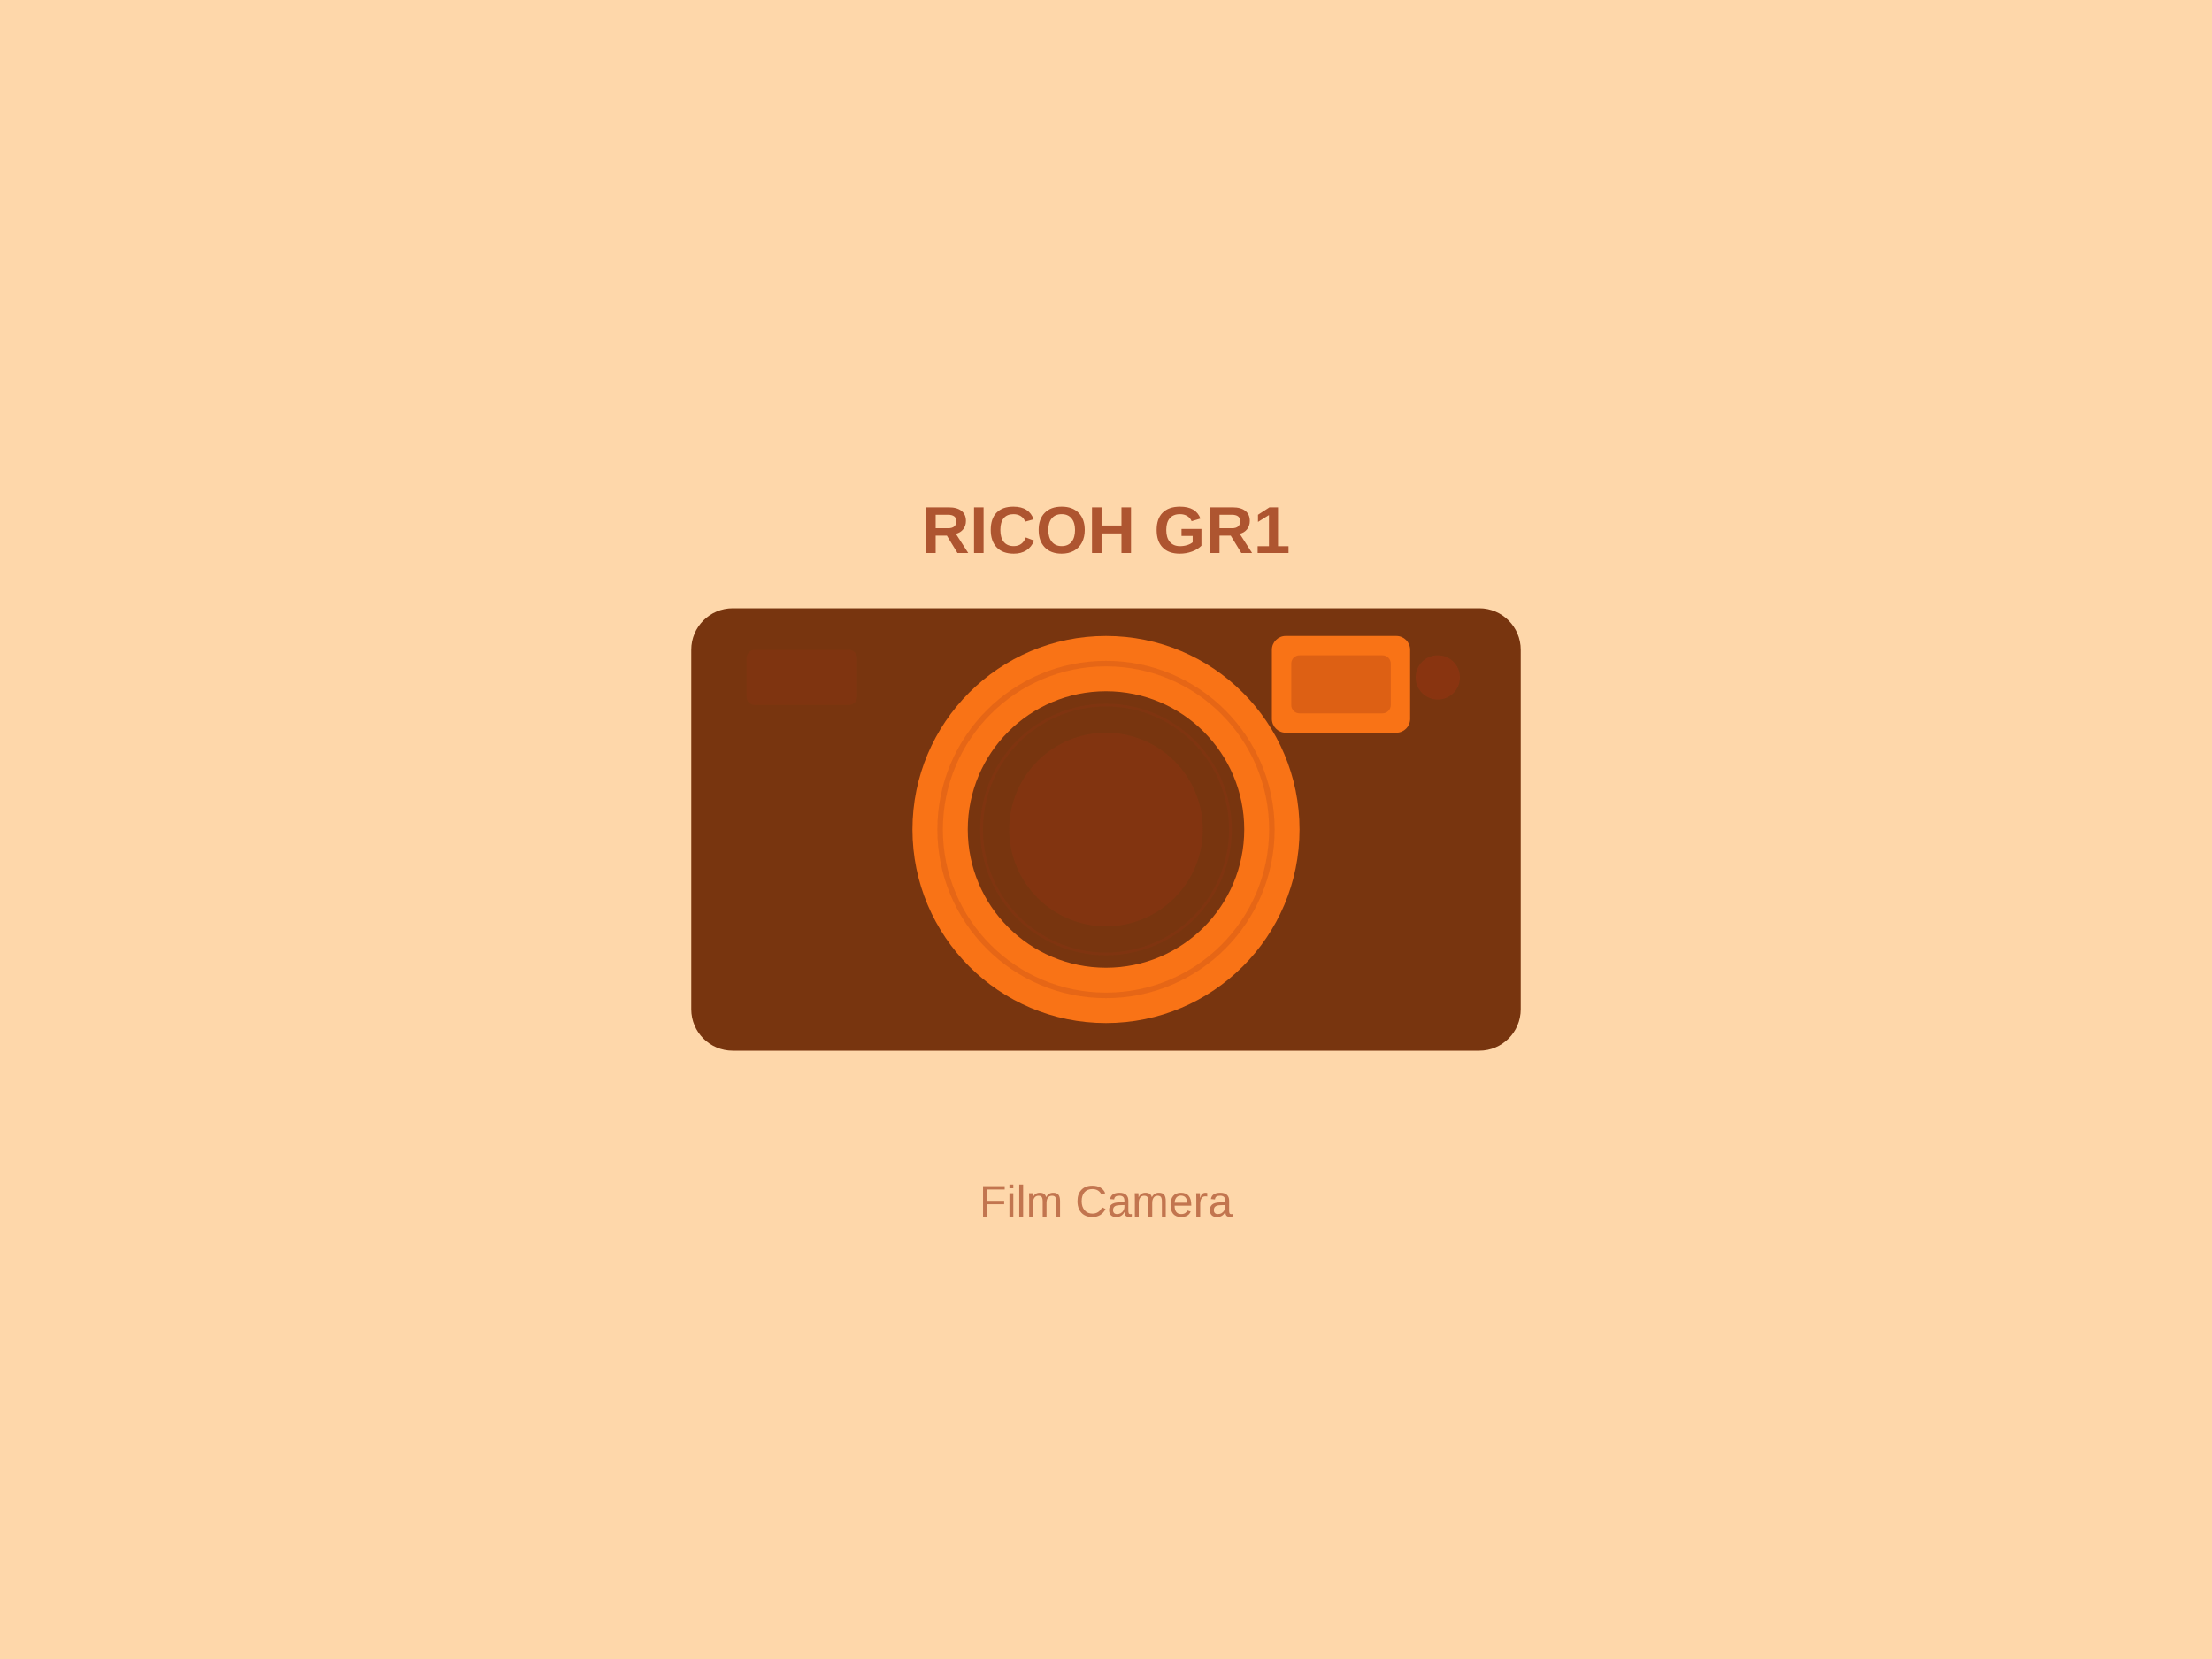
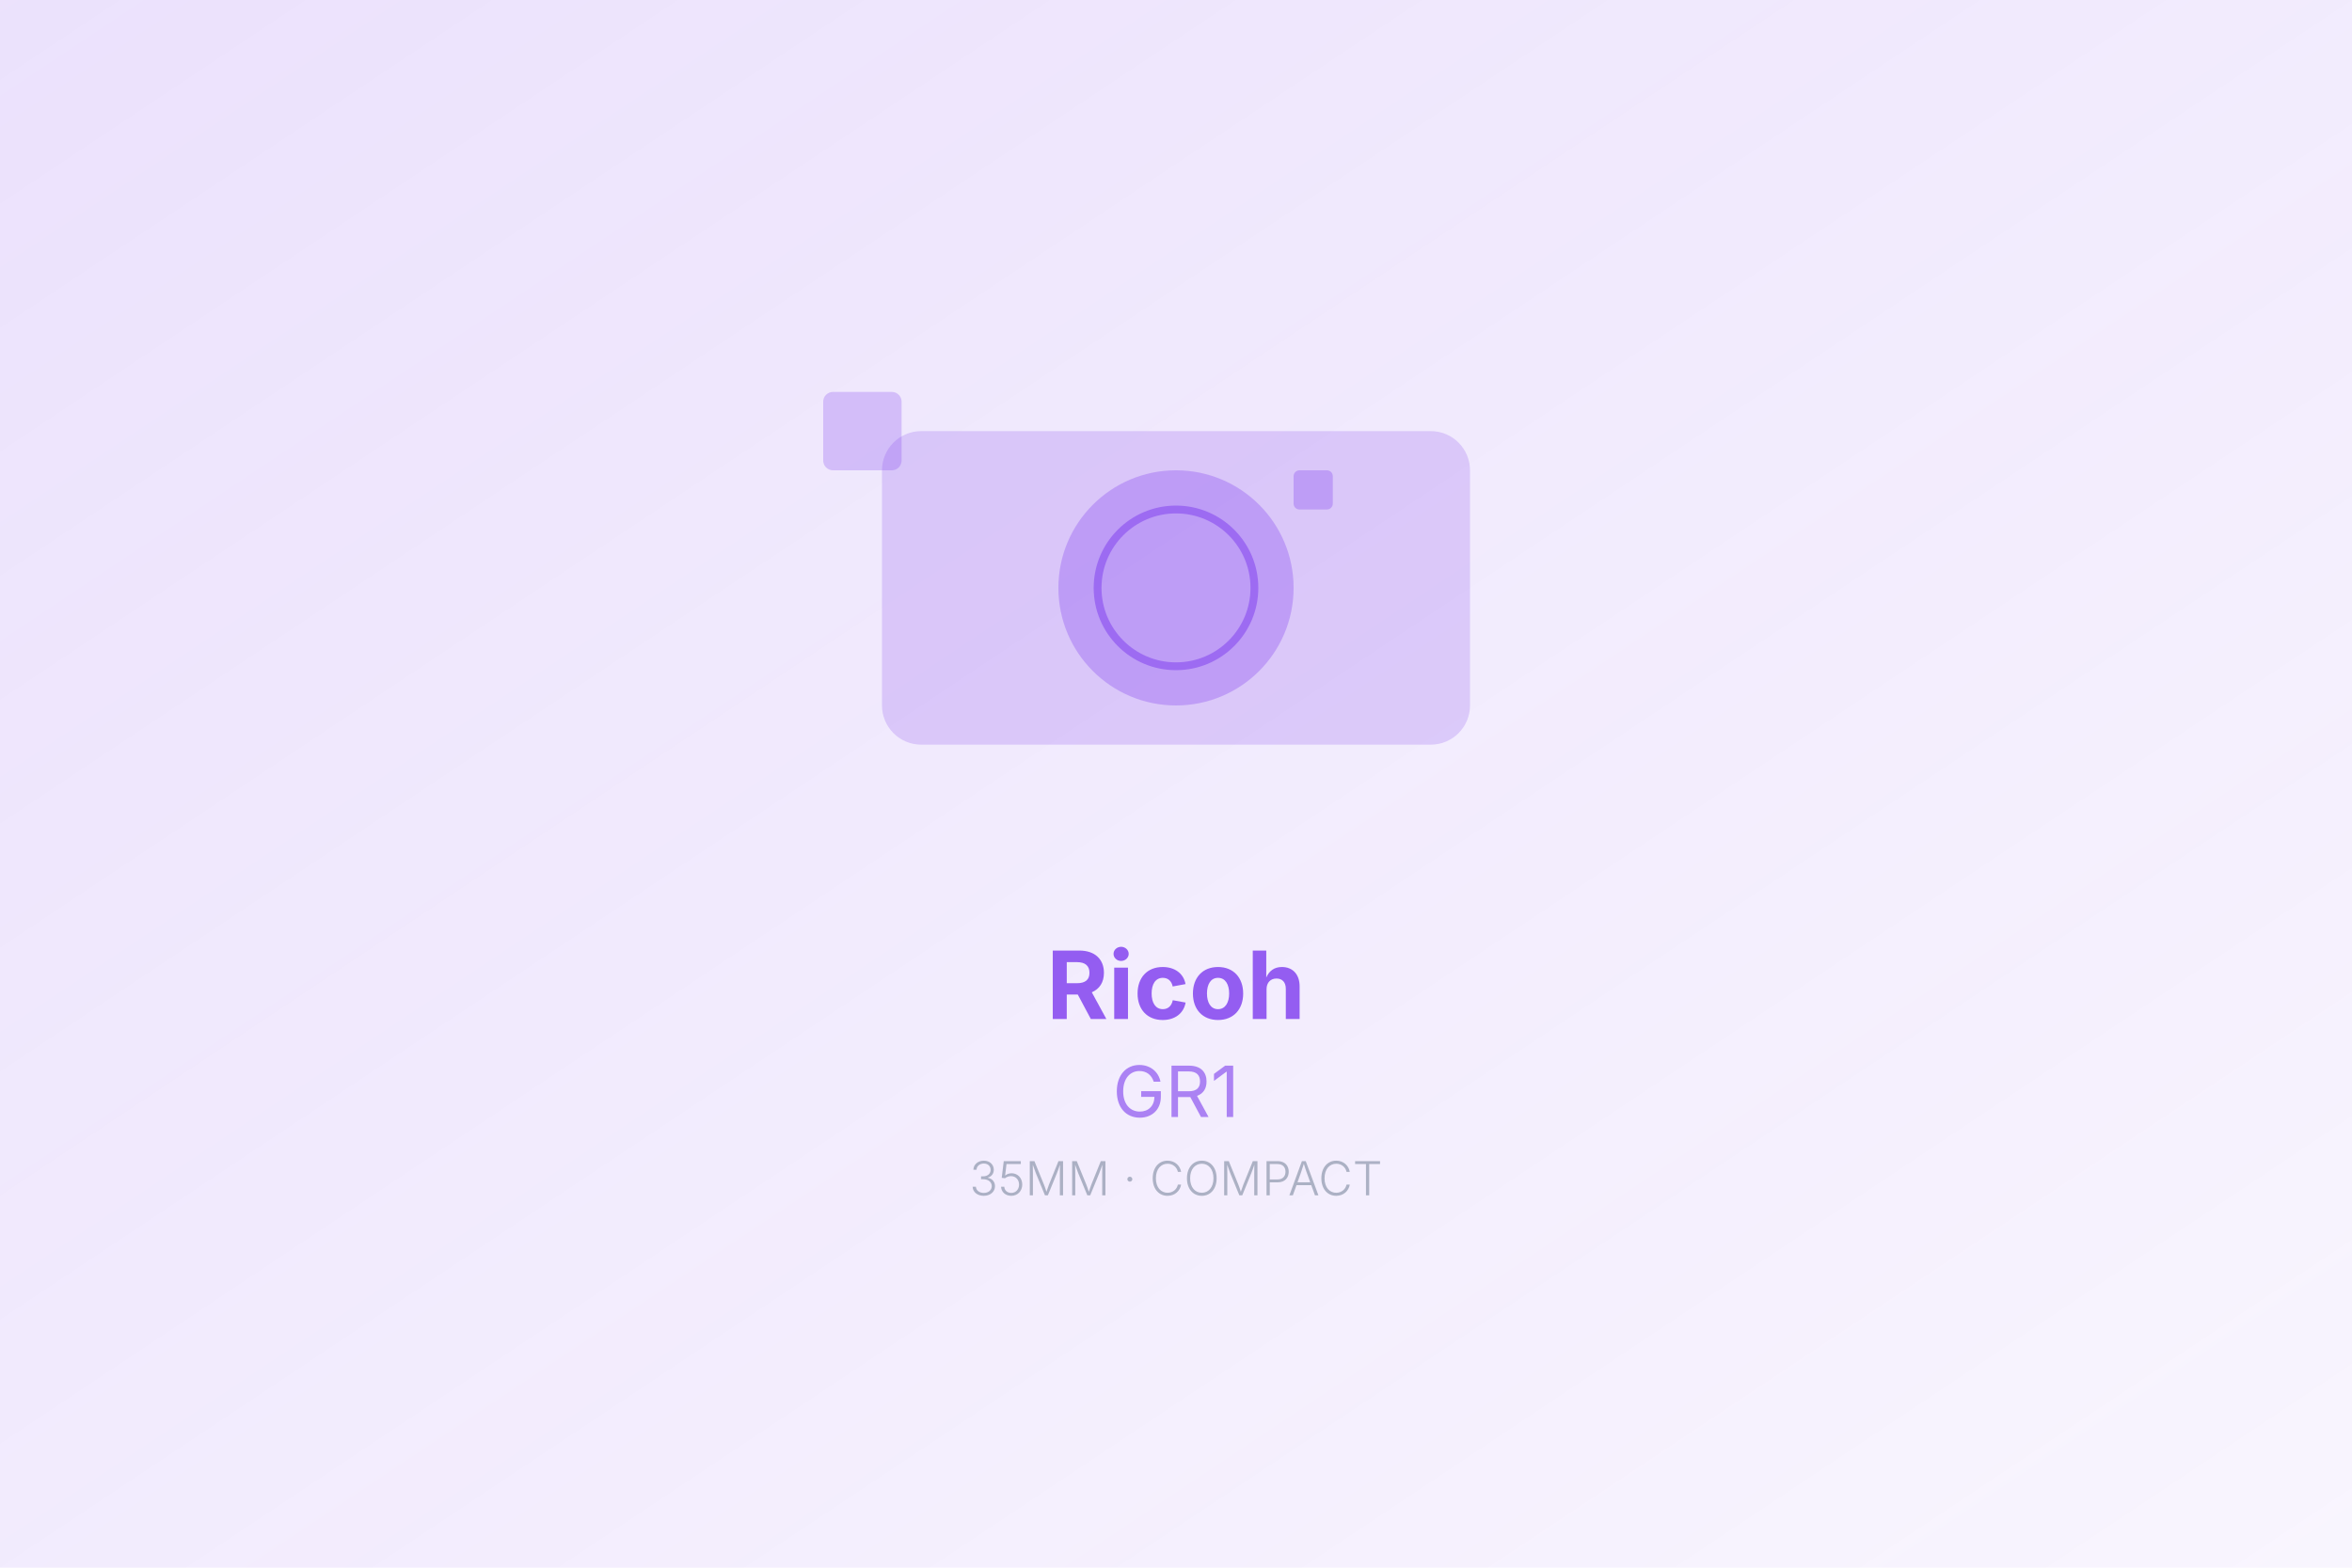
- <svg xmlns="http://www.w3.org/2000/svg" width="800" height="600">
-   <rect width="800" height="600" fill="#fed7aa" />
-   <g transform="translate(400, 300)">
-     <rect x="-150" y="-80" width="300" height="160" fill="#78350f" rx="15" />
-     <circle cx="0" cy="0" r="70" fill="#f97316" />
-     <circle cx="0" cy="0" r="50" fill="#78350f" />
-     <circle cx="0" cy="0" r="35" fill="#9a3412" opacity="0.3" />
-     <circle cx="0" cy="0" r="60" fill="none" stroke="#9a3412" stroke-width="2" opacity="0.2" />
-     <circle cx="0" cy="0" r="45" fill="none" stroke="#9a3412" stroke-width="1" opacity="0.2" />
-     <rect x="60" y="-70" width="50" height="35" fill="#f97316" rx="5" />
-     <rect x="67" y="-63" width="36" height="21" fill="#9a3412" opacity="0.3" rx="3" />
-     <circle cx="120" cy="-55" r="8" fill="#9a3412" opacity="0.5" />
-     <rect x="-130" y="-65" width="40" height="20" fill="#9a3412" opacity="0.2" rx="3" />
-     <text x="0" y="-100" font-family="Arial, sans-serif" font-size="24" fill="#9a3412" text-anchor="middle" font-weight="bold" opacity="0.8">RICOH GR1</text>
-     <text x="0" y="140" font-family="Arial, sans-serif" font-size="16" fill="#9a3412" text-anchor="middle" opacity="0.6">Film Camera</text>
+ <svg xmlns="http://www.w3.org/2000/svg" width="1200" height="800" viewBox="0 0 1200 800">
+   <defs>
+     <linearGradient id="bg-ricoh-gr1" x1="0%" y1="0%" x2="100%" y2="100%">
+       <stop offset="0%" style="stop-color:#7c3aed;stop-opacity:0.15" />
+       <stop offset="100%" style="stop-color:#7c3aed;stop-opacity:0.05" />
+     </linearGradient>
+   </defs>
+   <rect width="1200" height="800" fill="url(#bg-ricoh-gr1)" />
+   <g transform="translate(600.0, 300.0)">
+     <rect x="-150" y="-80" width="300" height="160" rx="20" fill="#7c3aed" opacity="0.2" />
+     <circle cx="0" cy="0" r="60" fill="#7c3aed" opacity="0.3" />
+     <circle cx="0" cy="0" r="40" fill="none" stroke="#7c3aed" stroke-width="4" opacity="0.5" />
+     <rect x="-180" y="-100" width="40" height="40" rx="5" fill="#7c3aed" opacity="0.25" />
+     <rect x="60" y="-60" width="20" height="20" rx="3" fill="#7c3aed" opacity="0.3" />
  </g>
+   <text x="600.0" y="520.0" font-family="system-ui, -apple-system, sans-serif" font-size="48" font-weight="700" fill="#7c3aed" text-anchor="middle" opacity="0.8">
+     Ricoh
+   </text>
+   <text x="600.0" y="570.0" font-family="system-ui, -apple-system, sans-serif" font-size="36" font-weight="400" fill="#7c3aed" text-anchor="middle" opacity="0.6">
+     GR1
+   </text>
+   <text x="600.0" y="610.0" font-family="system-ui, -apple-system, sans-serif" font-size="24" font-weight="300" fill="#64748b" text-anchor="middle" opacity="0.5">
+     35MM · COMPACT
+   </text>
</svg>
